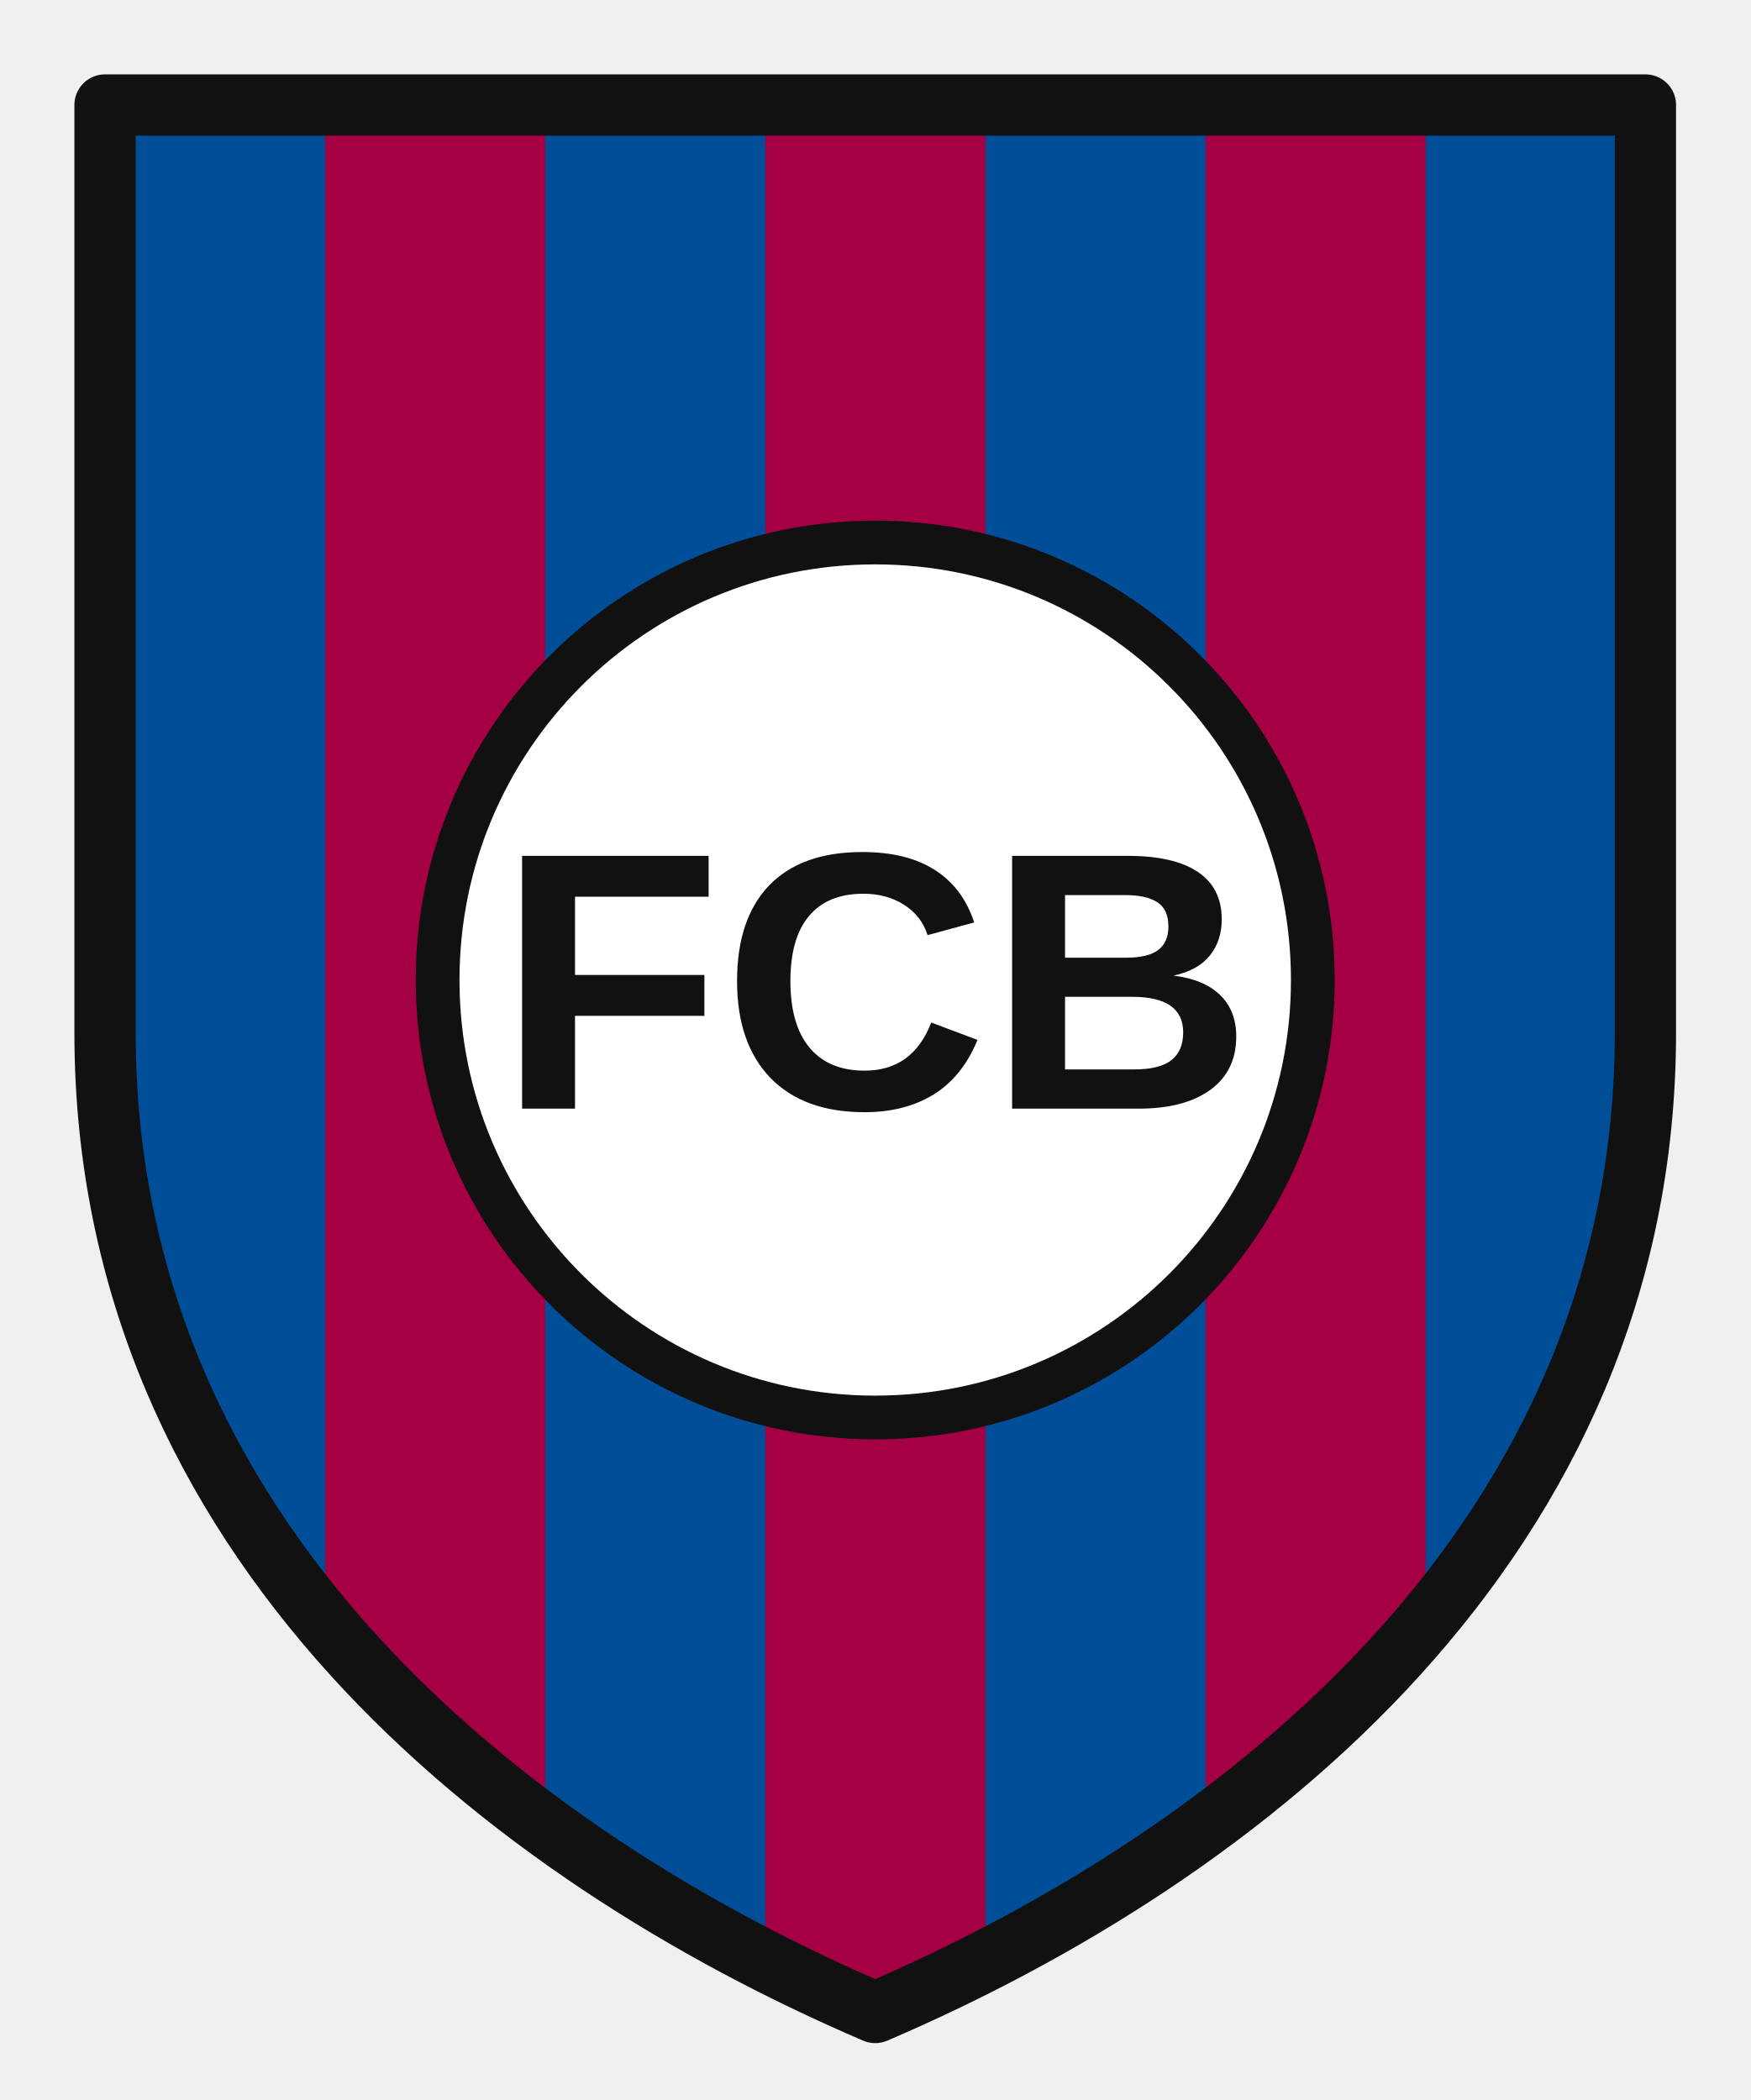
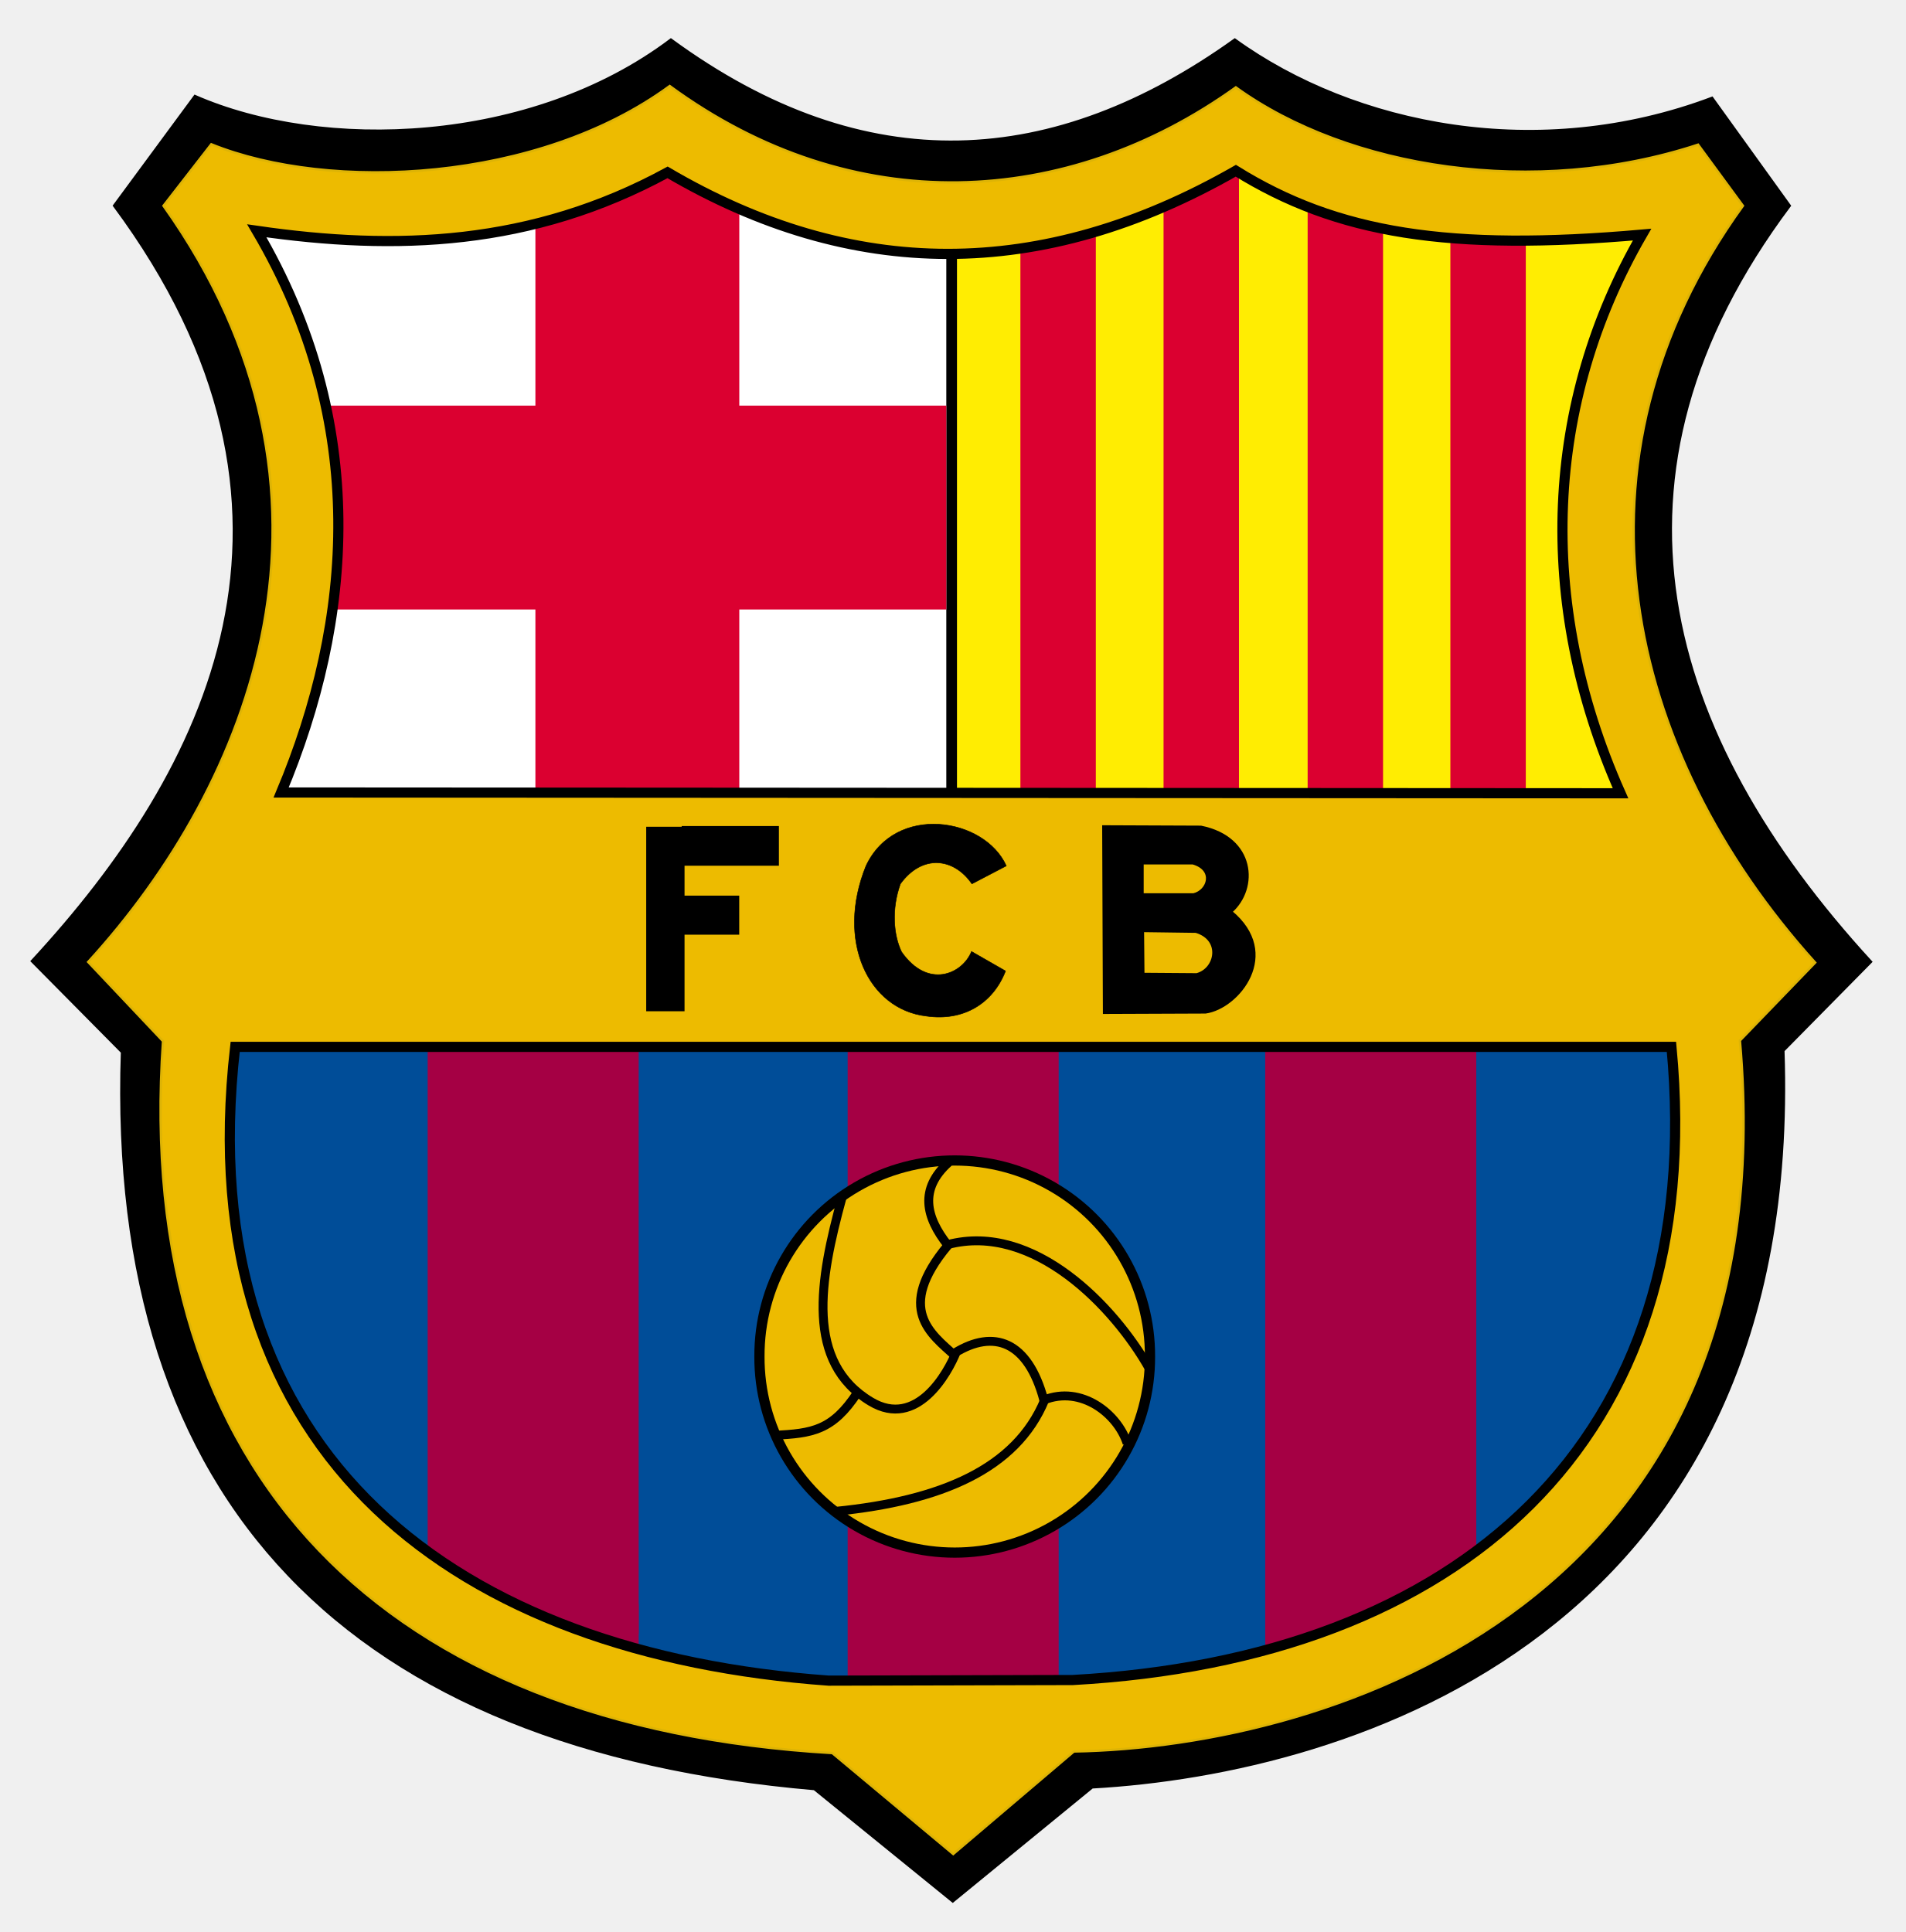
- <svg xmlns="http://www.w3.org/2000/svg" viewBox="0 0 200 240" width="200" height="240">
-   <defs>
-     <clipPath id="s">
-       <path d="M12 12 H188 V118 C188 176 142 212 100 230 C58 212 12 176 12 118 Z" />
-     </clipPath>
-   </defs>
-   <g clip-path="url(#s)">
-     <rect x="12" y="0" width="25.2" height="240" fill="#004d98" />
-     <rect x="37.15" y="0" width="25.2" height="240" fill="#a50044" />
-     <rect x="62.3" y="0" width="25.2" height="240" fill="#004d98" />
-     <rect x="87.45" y="0" width="25.2" height="240" fill="#a50044" />
-     <rect x="112.6" y="0" width="25.2" height="240" fill="#004d98" />
-     <rect x="137.75" y="0" width="25.2" height="240" fill="#a50044" />
-     <rect x="162.9" y="0" width="25.2" height="240" fill="#004d98" />
+ <svg xmlns="http://www.w3.org/2000/svg" version="1.0" width="142" height="144" id="svg2">
+   <defs id="defs4" />
+   <g transform="translate(-111.7709,-91.02993)" id="layer1">
+     <g transform="matrix(0.1892724,0,0,0.1892724,111.6987,62.6039)" id="g2427">
+       <g transform="translate(2.485175,13.59553)" id="g2263">
+         <g id="g2279">
+           <path d="M 74.644,174.448 C 124.725,196.431 206.922,193.828 262.054,152.22 C 339.144,208.704 413.339,202.906 484.081,152.22 C 531.246,186.312 603.861,200.868 671.997,175.164 L 702.542,217.603 C 622.893,324.047 652.376,425.794 734.53,515.335 L 700.032,550.314 C 707.847,779.895 530.034,834.708 427.93,840.398 L 373.033,885.313 L 318.546,841.068 C 136.26,825.325 40.016,729.159 45.97,550.904 L 10.5,515.068 C 79.804,440.105 131.882,337.671 42.855,217.58 L 74.644,174.448 z" id="path2239" style="fill:#000000;fill-opacity:1;fill-rule:evenodd;stroke:#000000;stroke-width:1px;stroke-linecap:butt;stroke-linejoin:miter;stroke-opacity:1" />
+           <path d="m 78.794,546.281 586.549,0 c 15.416,162.311 -87.705,249.979 -244.513,258.598 l -99.643,0.252 C 171.164,794.347 59.392,715.138 78.794,546.281 z" id="path5105" style="fill:#004d98;fill-opacity:1;fill-rule:evenodd;stroke:none" />
+           <rect width="83.086" height="259.363" x="331.65" y="548.233" id="rect6076" style="fill:#a50044;fill-opacity:1;fill-rule:nonzero;stroke:none" />
+           <g transform="translate(-0.132,0)" id="g6100">
+             <rect width="83.086" height="231.796" x="166.417" y="548.233" id="rect6088" style="fill:#a50044;fill-opacity:1;fill-rule:nonzero;stroke:none" />
+             <rect width="54.117" height="23.877" x="195.386" y="768.152" id="rect6092" style="fill:#a50044;fill-opacity:1;fill-rule:nonzero;stroke:none" />
+           </g>
+           <g transform="translate(-0.132,0)" id="g6096">
+             <rect width="83.086" height="231.796" x="496.203" y="548.233" id="rect6090" style="fill:#a50044;fill-opacity:1;fill-rule:nonzero;stroke:none" />
+             <rect width="54.117" height="23.877" x="496.203" y="768.152" id="rect6094" style="fill:#a50044;fill-opacity:1;fill-rule:nonzero;stroke:none" />
+           </g>
+           <path d="M 370.491,228.079 L 370.491,458.453 L 90.499,460.479 L 119.359,349.595 L 83.41,216.94 L 260.621,194.156 L 370.491,228.079 z" id="path4130" style="fill:#ffffff;fill-opacity:1;fill-rule:evenodd;stroke:none;stroke-width:1px;stroke-linecap:butt;stroke-linejoin:miter;stroke-opacity:1" />
+           <path d="m 374.542,228.079 0,230.374 279.993,2.025 L 625.675,349.595 661.623,216.94 484.413,194.156 374.542,228.079 z" id="path2187" style="fill:#ffed02;fill-opacity:1;fill-rule:evenodd;stroke:none" />
+           <rect width="80.278" height="256.307" x="208.704" y="200.719" id="rect2169" style="fill:#db0030;fill-opacity:1;fill-rule:nonzero;stroke:none" />
+           <rect width="80.278" height="249.801" x="296.322" y="-370.491" transform="matrix(0,1,-1,0,0,0)" id="rect3143" style="fill:#db0030;fill-opacity:1;fill-rule:nonzero;stroke:none" />
+           <g transform="translate(-0.132,0)" id="g2174">
+             <rect width="29.691" height="236.469" x="399.801" y="218.888" id="rect4118" style="fill:#db0030;fill-opacity:1;fill-rule:nonzero;stroke:none" />
+             <rect width="29.691" height="253.966" x="456.163" y="201.949" id="rect4120" style="fill:#db0030;fill-opacity:1;fill-rule:nonzero;stroke:none" />
+             <rect width="29.691" height="240.18" x="512.895" y="216.264" id="rect4122" style="fill:#db0030;fill-opacity:1;fill-rule:nonzero;stroke:none" />
+             <rect width="29.691" height="231.167" x="569.096" y="225.063" id="rect4124" style="fill:#db0030;fill-opacity:1;fill-rule:nonzero;stroke:none" />
+           </g>
+           <path d="m 261.587,170.469 c -51.707,37.899 -133.529,41.887 -180.5,22.938 l -18.812,24.219 c 80.707,113.561 34.337,227.81 -29.656,297.781 l 29.469,31.188 C 50.129,717.759 150.017,816.751 325.618,826.938 l 47.594,39.75 47.5,-40.375 c 102.261,-1.764 281.57,-59.115 262.25,-279.969 l 29.625,-30.688 C 637.434,432.31 611.531,318.151 684.149,217.625 L 666.493,193.562 c -64.255,21.117 -137.765,9.412 -182,-22.562 -66.348,47.537 -150.605,52.444 -222.906,-0.531 z M 485.087,203 c 39.892,24.769 83.975,31.818 159.969,25.156 -38.054,65.84 -42.164,144.274 -8.469,220 l -527.375,-0.312 c 28.364,-67.666 34.872,-145.53 -9.594,-221.188 54.813,7.958 108.356,6.051 161.75,-23 C 333.791,246.171 408.297,246.949 485.087,203 z m -394.594,345.844 565.531,0 c 14.863,156.492 -84.563,241.002 -235.75,249.312 l -96.094,0.25 C 179.536,788.008 71.787,711.647 90.493,548.844 z" id="path4181" style="fill:#edbb00;fill-opacity:1;fill-rule:evenodd;stroke:#deb405;stroke-width:0.938px;stroke-linecap:butt;stroke-linejoin:miter;stroke-opacity:1" />
+           <path d="M 99.008,227.48 C 143.474,303.137 136.961,381 108.597,448.666 L 635.96,448.978 C 602.265,373.251 606.389,294.817 644.443,228.977 C 568.449,235.638 524.378,228.597 484.486,203.827 C 407.696,247.776 333.166,246.982 260.742,204.466 C 207.349,233.518 153.821,235.438 99.008,227.48 z" id="path7096" style="fill:none;fill-rule:evenodd;stroke:#000000;stroke-width:4;stroke-linecap:butt;stroke-linejoin:miter;stroke-miterlimit:4;stroke-dasharray:none;stroke-opacity:1" />
+           <path d="M 90.488,548.843 L 656.01,548.843 C 670.873,705.335 571.449,789.86 420.262,798.171 L 324.191,798.414 C 179.546,788.016 71.782,711.646 90.488,548.843 z" id="path4112" style="fill:none;fill-rule:evenodd;stroke:#000000;stroke-width:4;stroke-linecap:butt;stroke-linejoin:miter;stroke-miterlimit:4;stroke-dasharray:none;stroke-opacity:1" />
+           <path d="M 372.697,235.393 L 372.697,449.077" id="path4134" style="fill:none;fill-rule:evenodd;stroke:#000000;stroke-width:4;stroke-linecap:butt;stroke-linejoin:miter;stroke-miterlimit:4;stroke-dasharray:none;stroke-opacity:1" />
+           <g id="g6097">
+             <path d="m 391.554,656.71 a 57.378,57.378 0 1 1 -114.755,0 57.378,57.378 0 1 1 114.755,0 z" transform="matrix(1.340012,0,0,1.340012,-73.9986,-209.211)" id="path2185" style="fill:#edbb00;fill-opacity:1;fill-rule:nonzero;stroke:#000000;stroke-width:3;stroke-linecap:butt;stroke-linejoin:miter;stroke-miterlimit:4;stroke-opacity:1;stroke-dasharray:none;stroke-dashoffset:0" />
+             <g id="g4131" style="stroke-width:3.5;stroke-miterlimit:4;stroke-dasharray:none">
+               <path d="M 329.448,608.159 C 320.473,640.869 314.908,673.075 340.797,688.551 C 358.887,699.365 371.12,677.311 374.509,668.767" id="path3158" style="fill:none;fill-rule:evenodd;stroke:#000000;stroke-width:3.5;stroke-linecap:butt;stroke-linejoin:miter;stroke-miterlimit:4;stroke-dasharray:none;stroke-opacity:1" />
+               <path d="M 302.651,701.792 C 317.807,701.1 325.716,699.854 335.438,685.083" id="path3160" style="fill:none;fill-rule:evenodd;stroke:#000000;stroke-width:3.5;stroke-linecap:butt;stroke-linejoin:miter;stroke-miterlimit:4;stroke-dasharray:none;stroke-opacity:1" />
+             </g>
+             <path d="M 373.871,669.341 C 389.081,659.992 402.609,664.516 408.894,687.92 C 423.697,681.972 437.964,693.397 441.681,704.945" id="path4141" style="fill:none;fill-rule:evenodd;stroke:#000000;stroke-width:3.5;stroke-linecap:butt;stroke-linejoin:miter;stroke-miterlimit:4;stroke-dasharray:none;stroke-opacity:1" />
+             <path d="M 409.209,687.92 C 397.972,715.049 368.417,727.607 326.926,731.742" id="path4143" style="fill:none;fill-rule:evenodd;stroke:#000000;stroke-width:3.5;stroke-linecap:butt;stroke-linejoin:miter;stroke-miterlimit:4;stroke-dasharray:none;stroke-opacity:1" />
+             <path d="M 373.894,670.453 C 364.559,661.905 350.197,652.123 371.12,626.992 C 362.242,615.741 359.823,604.749 371.429,594.318" id="path2191" style="fill:none;fill-rule:evenodd;stroke:#000000;stroke-width:3.5;stroke-linecap:butt;stroke-linejoin:miter;stroke-miterlimit:4;stroke-dasharray:none;stroke-opacity:1" />
+             <path d="M 450.338,675.385 C 436.683,651.247 404.902,617.8 371.12,626.683" id="path2193" style="fill:none;fill-rule:evenodd;stroke:#000000;stroke-width:3.5;stroke-linecap:butt;stroke-linejoin:miter;stroke-miterlimit:4;stroke-dasharray:none;stroke-opacity:1" />
+           </g>
+         </g>
+         <path d="M 266.3,461.88 L 266.3,462.161 L 252.331,462.161 L 252.331,489.286 L 252.331,504.661 L 252.331,534.817 L 267.425,534.817 L 267.425,504.661 L 288.956,504.661 L 288.956,489.286 L 267.425,489.286 L 267.425,477.505 L 304.581,477.505 L 304.581,461.88 L 266.3,461.88 z" id="rect2194" style="fill:#000000;fill-opacity:1;fill-rule:nonzero;stroke:none;stroke-width:3.5;stroke-linecap:butt;stroke-linejoin:miter;stroke-miterlimit:4;stroke-dasharray:none;stroke-dashoffset:0;stroke-opacity:1" />
+         <path d="M 380.569,484.639 L 394.117,477.564 C 385.469,458.444 350.407,453.007 338.873,477.564 C 326.972,506.857 339.622,534.07 362.657,536.722 C 377.293,538.853 388.891,531.688 393.816,518.96 L 380.419,511.283 C 376.851,520.173 363.247,526.292 352.872,511.433 C 349.677,504.794 348.858,494.574 352.421,484.639 C 360.929,472.949 373.366,474.214 380.569,484.639 z" id="path3176" style="fill:#000000;fill-rule:evenodd;stroke:#000000;stroke-width:0.2;stroke-linecap:butt;stroke-linejoin:miter;stroke-miterlimit:4;stroke-dasharray:none;stroke-opacity:1" />
+         <path d="M 432.363,462.067 L 432.644,535.38 L 472.55,535.223 C 485.535,533.405 502.558,512.149 482.613,495.63 C 493.158,486.336 491.836,466.457 470.738,462.223 L 432.363,462.067 z M 447.706,476.505 L 467.581,476.505 C 476.322,479.02 473.728,487.422 467.863,488.848 L 447.706,488.848 L 447.706,476.505 z M 447.863,503.161 L 468.769,503.442 C 479.11,506.52 476.775,518.305 469.081,520.317 L 448.019,520.161 L 447.863,503.161 z" id="path5116" style="fill:#000000;fill-rule:evenodd;stroke:#000000;stroke-width:1px;stroke-linecap:butt;stroke-linejoin:miter;stroke-opacity:1" />
+       </g>
+     </g>
  </g>
-   <circle cx="100" cy="112" r="50" fill="#ffffff" stroke="#111111" stroke-width="5" />
-   <text x="100" y="126.7" text-anchor="middle" font-family="Arial Black, Helvetica Neue, Arial, sans-serif" font-weight="900" font-size="42" fill="#111111">FCB</text>
-   <path d="M12 12 H188 V118 C188 176 142 212 100 230 C58 212 12 176 12 118 Z" fill="none" stroke="#111111" stroke-width="7" stroke-linejoin="round" />
</svg>
